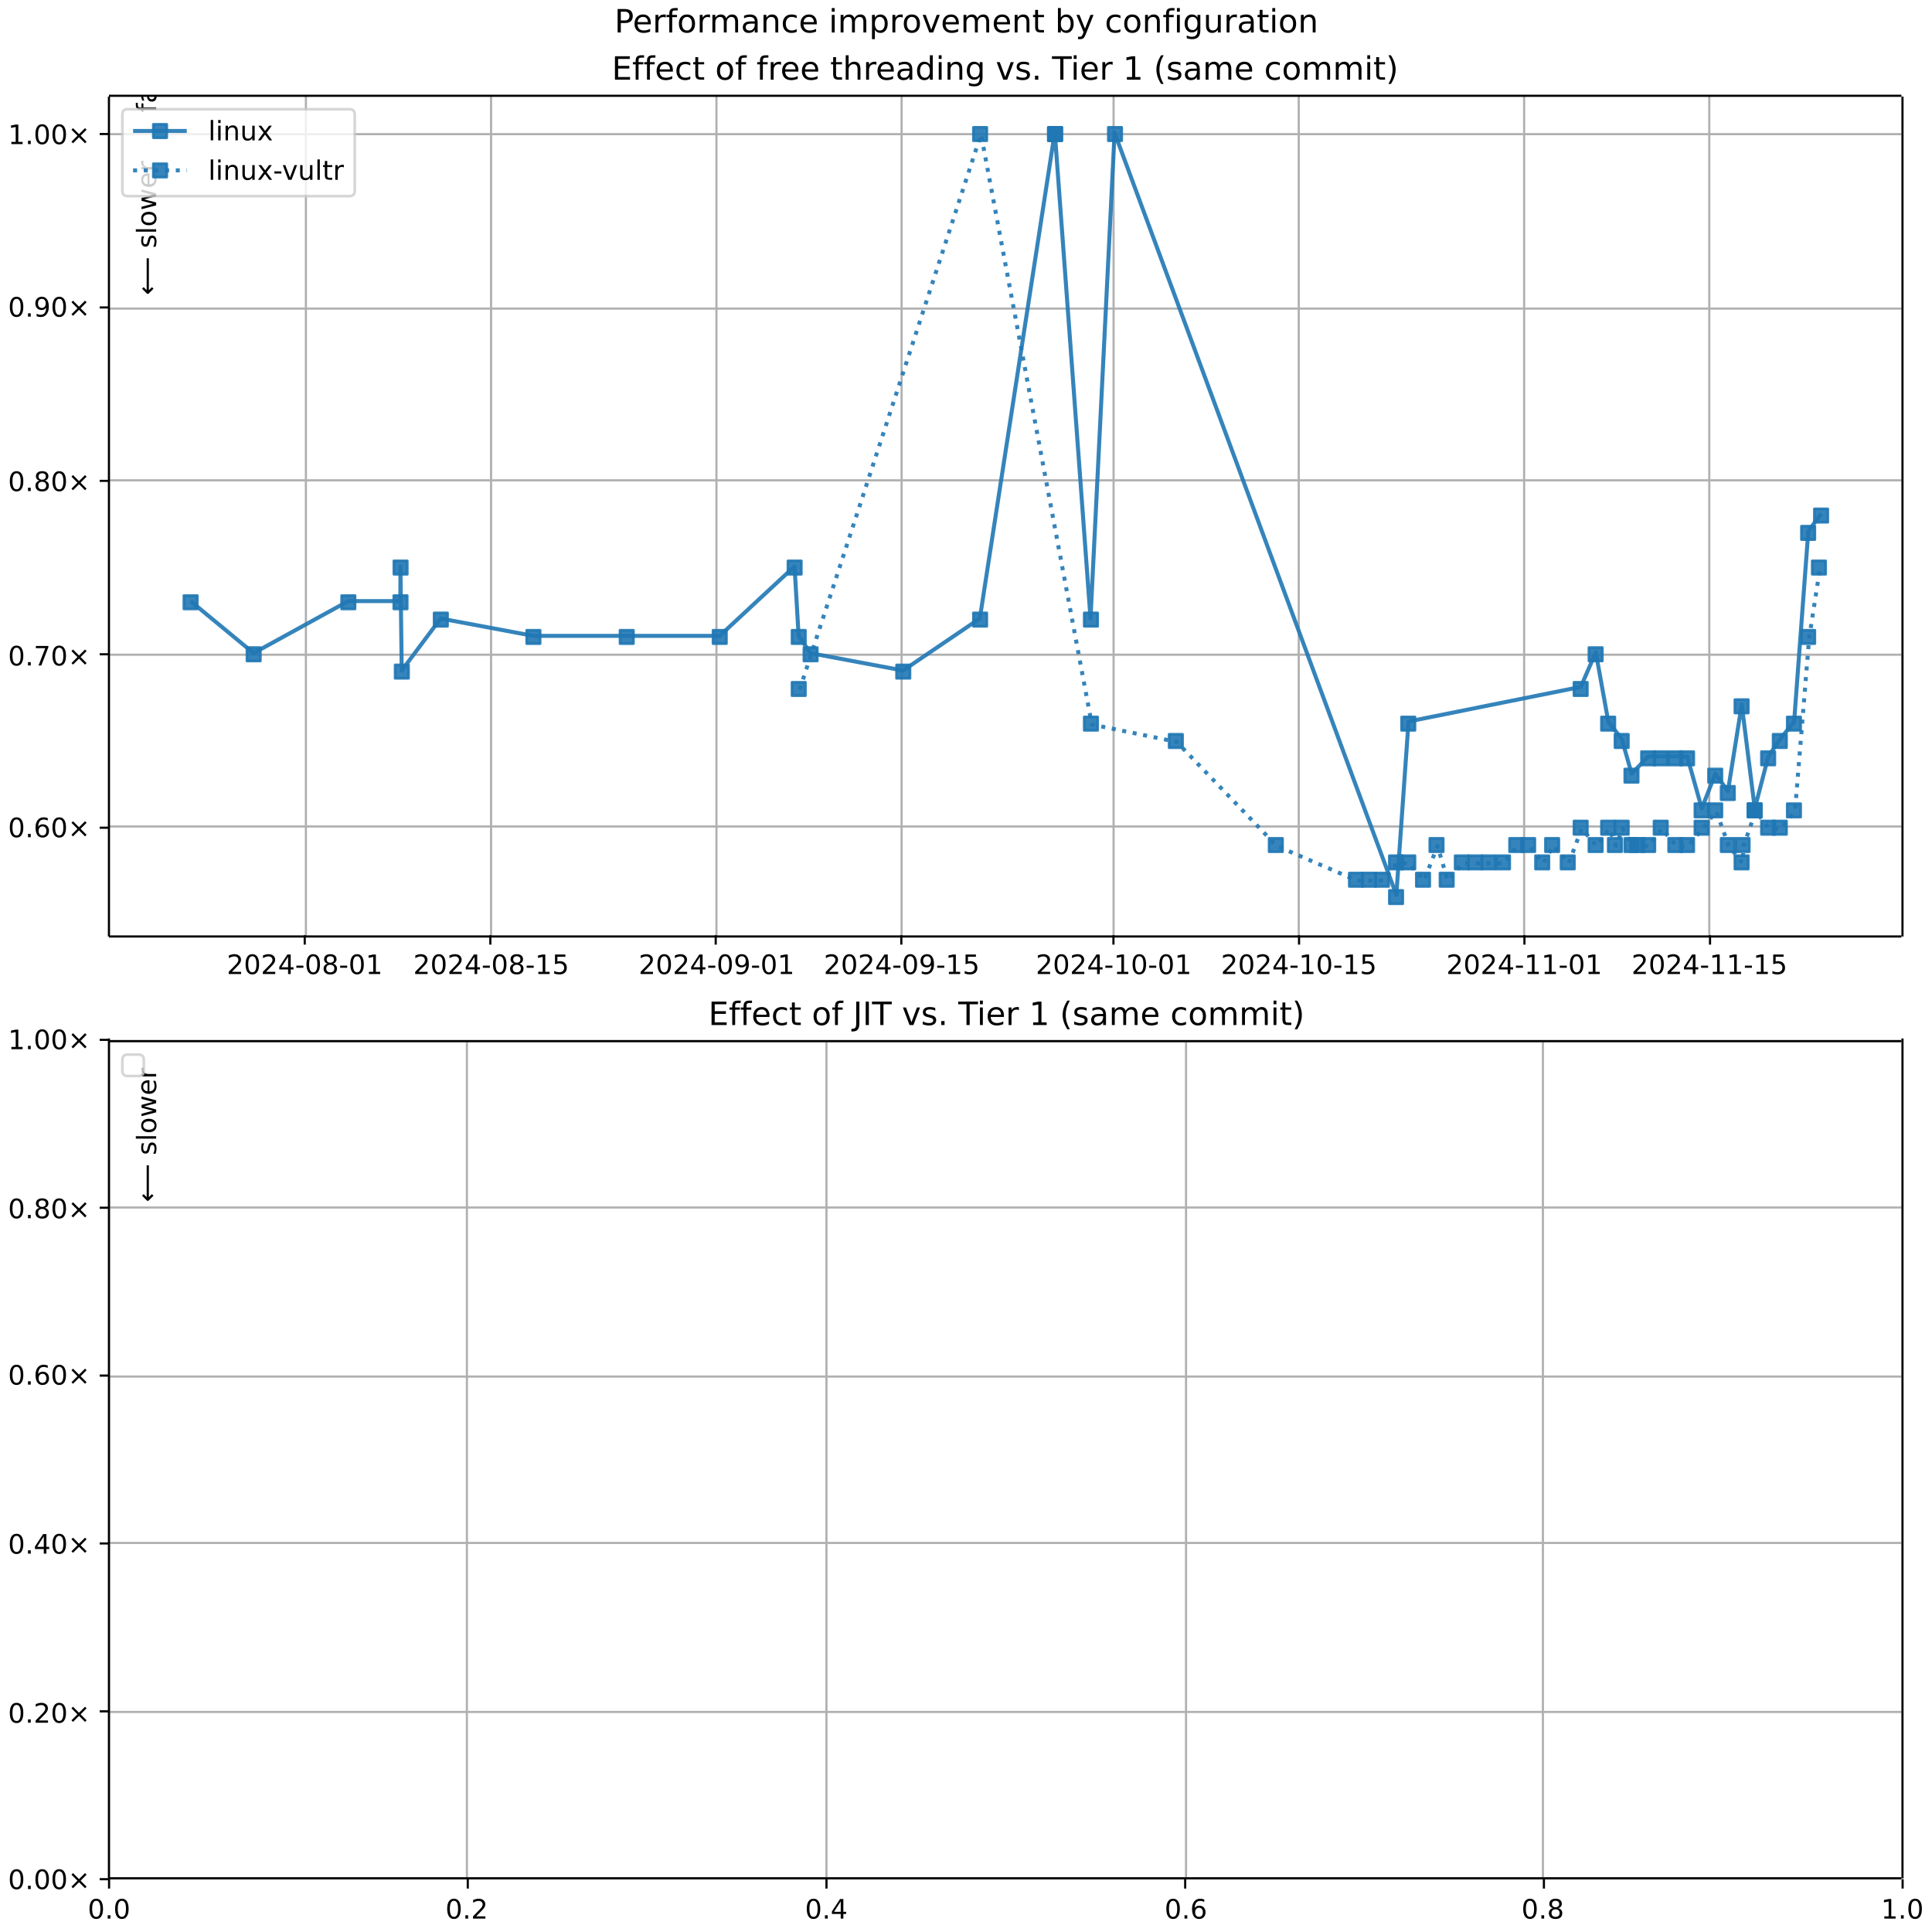
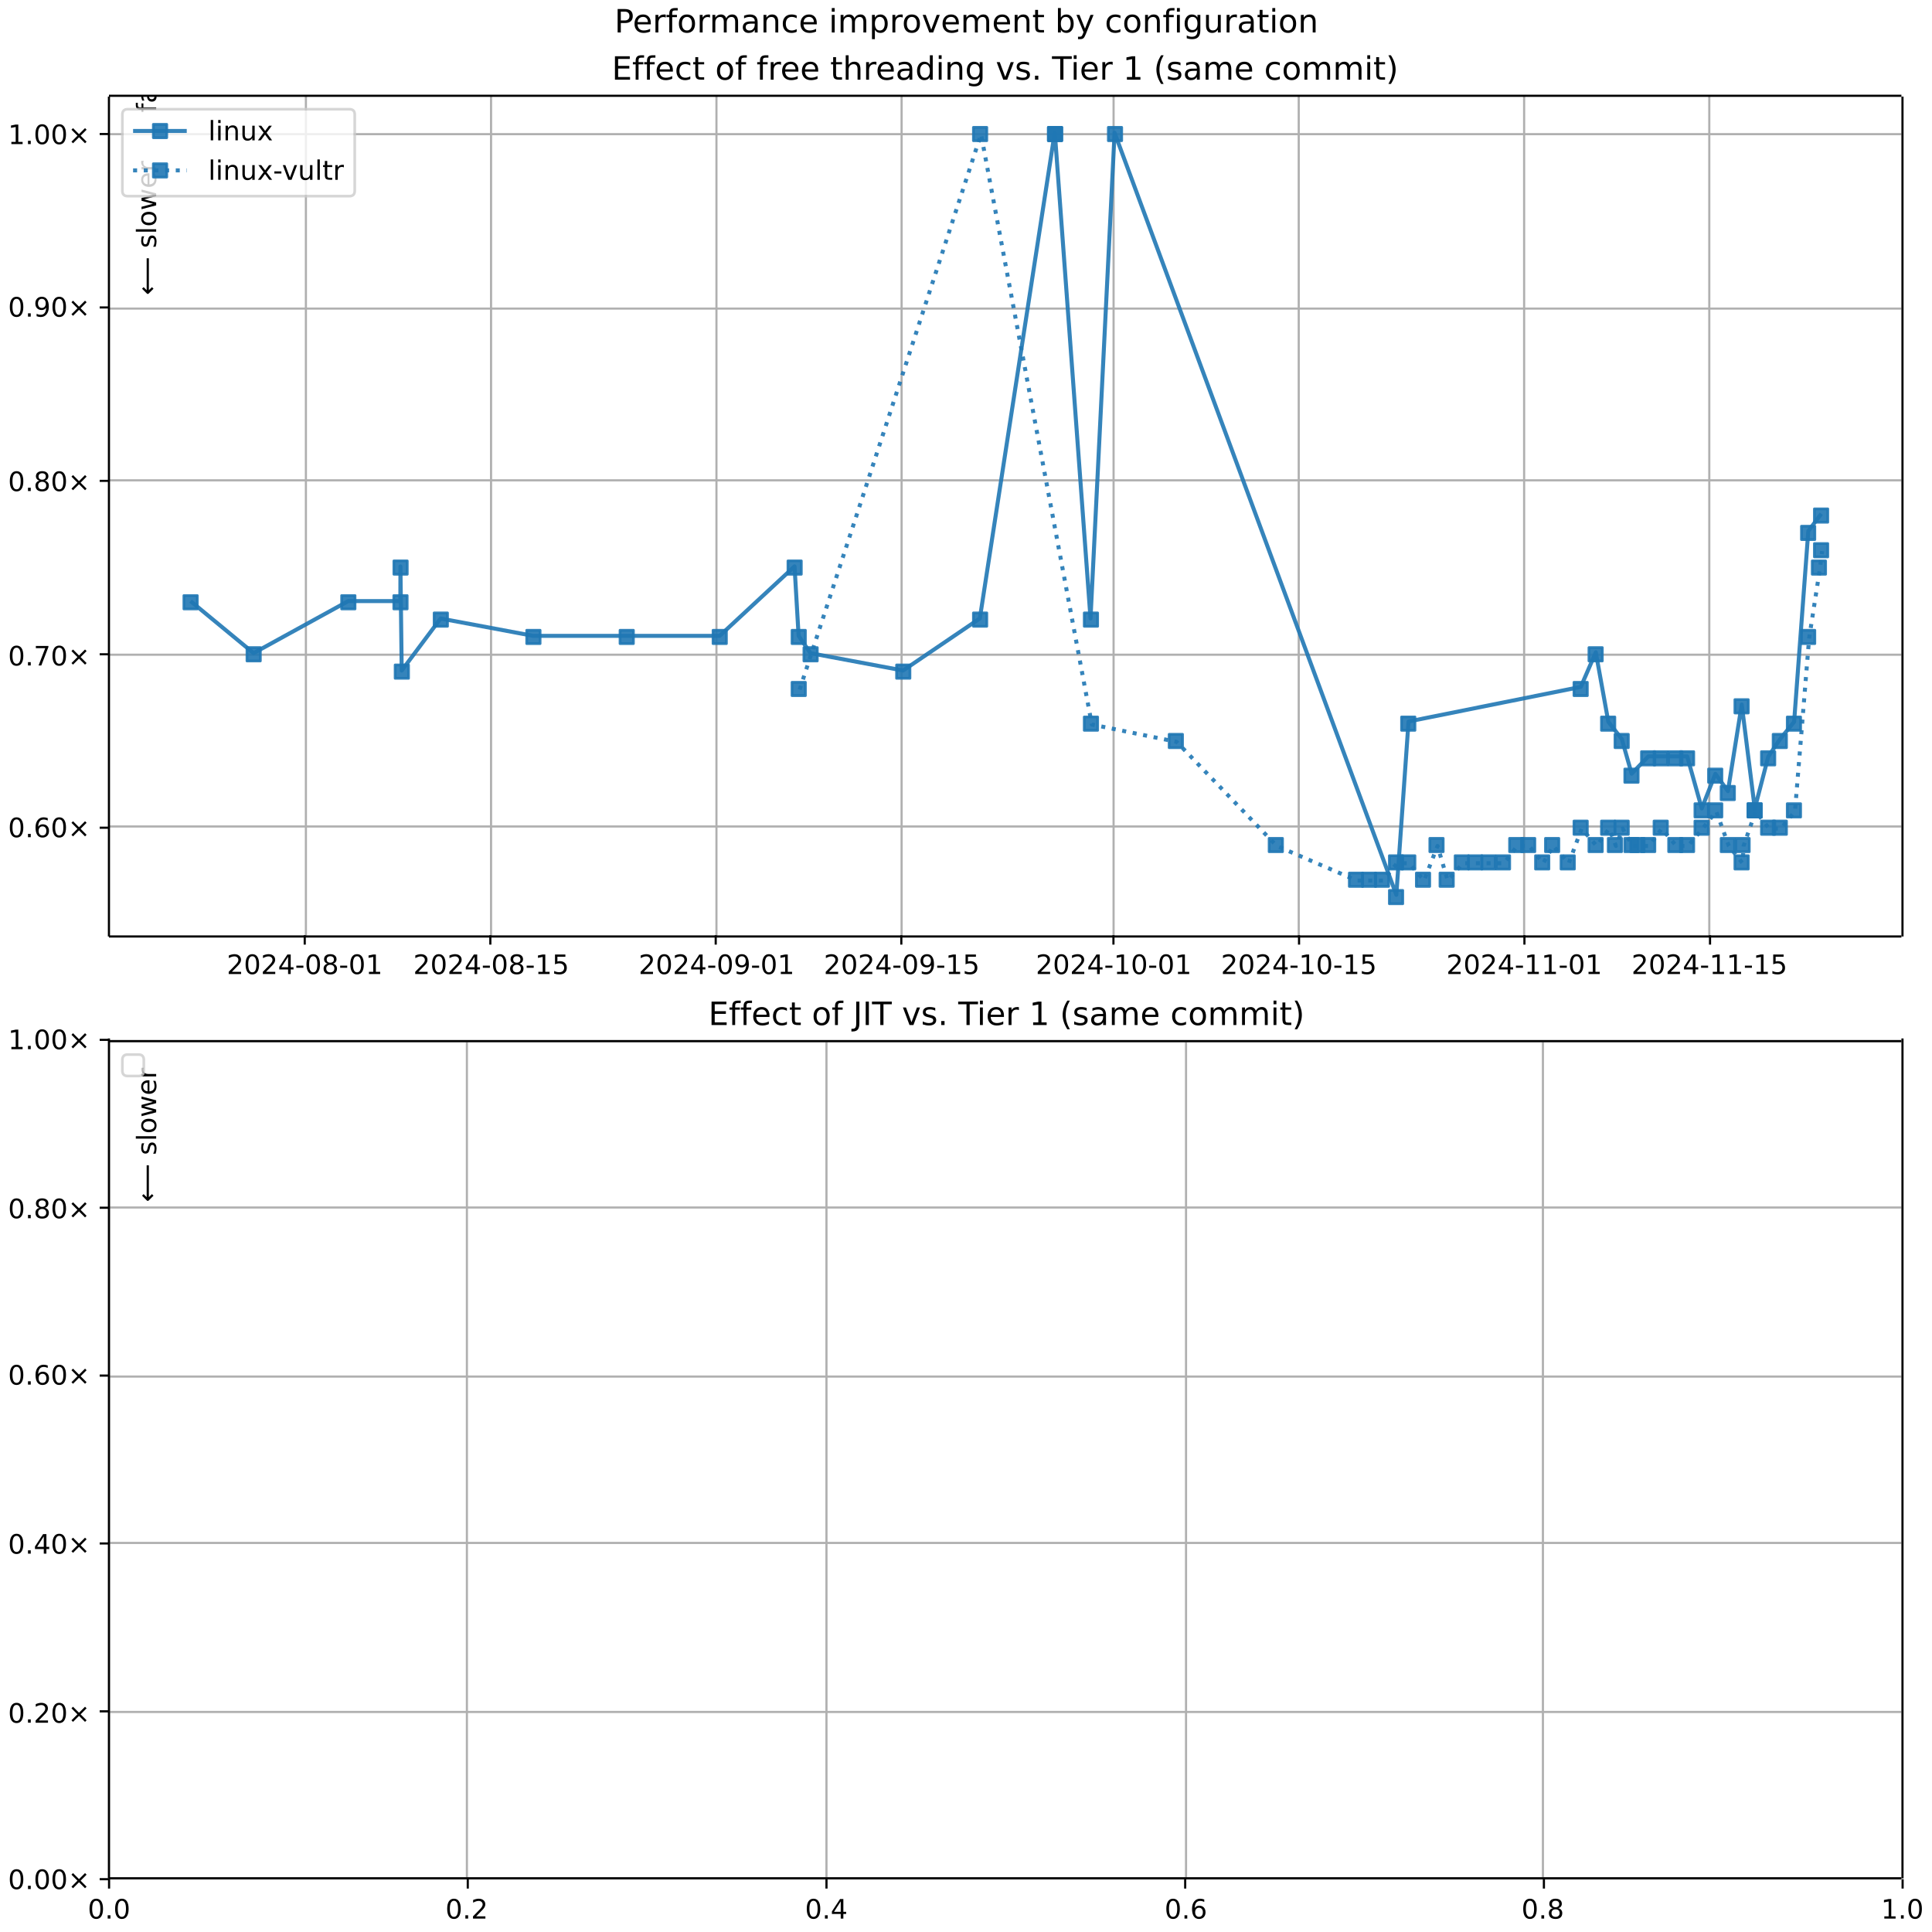
<svg xmlns="http://www.w3.org/2000/svg" xmlns:xlink="http://www.w3.org/1999/xlink" width="720pt" height="720pt" version="1.1" viewBox="0 0 720 720">
  <defs>
    <style type="text/css">*{stroke-linejoin: round; stroke-linecap: butt}</style>
  </defs>
  <path d="m0 720h720v-720h-720z" fill="#fff" />
  <path d="m40.6 349h668v-313h-668z" fill="#fff" />
  <path d="m114 349v-313" clip-path="url(#c)" fill="none" stroke="#b0b0b0" stroke-linecap="square" stroke-width=".8" />
  <defs>
    <path id="j" d="m0 0v3.5" stroke="#000" stroke-width=".8" />
  </defs>
  <use x="113.565" y="348.529" stroke="#000000" stroke-width=".8" xlink:href="#j" />
  <g transform="translate(84.5 363) scale(.1 -.1)">
    <defs>
      <path id="f" transform="scale(.0156)" d="m1228 531h2203v-531h-2962v531q359 372 979 998 621 627 780 809 303 340 423 576 121 236 121 464 0 372-261 606-261 235-680 235-297 0-627-103-329-103-704-313v638q381 153 712 231 332 78 607 78 725 0 1156-363 431-362 431-968 0-288-108-546-107-257-392-607-78-91-497-524-418-433-1181-1211z" />
      <path id="b" transform="scale(.0156)" d="m2034 4250q-487 0-733-480-245-479-245-1442 0-959 245-1439 246-480 733-480 491 0 736 480 246 480 246 1439 0 963-246 1442-245 480-736 480zm0 500q785 0 1199-621 414-620 414-1801 0-1178-414-1799-414-620-1199-620-784 0-1198 620-414 621-414 1799 0 1181 414 1801 414 621 1198 621z" />
      <path id="r" transform="scale(.0156)" d="m2419 4116-1594-2491h1594v2491zm-166 550h794v-3041h666v-525h-666v-1100h-628v1100h-2106v609l1940 2957z" />
      <path id="h" transform="scale(.0156)" d="m313 2009h1684v-512h-1684v512z" />
      <path id="y" transform="scale(.0156)" d="m2034 2216q-450 0-708-241-257-241-257-662 0-422 257-663 258-241 708-241t709 242q260 243 260 662 0 421-258 662-257 241-711 241zm-631 268q-406 100-633 378-226 279-226 679 0 559 398 884 399 325 1092 325 697 0 1094-325t397-884q0-400-227-679-226-278-629-378 456-106 710-416 255-309 255-755 0-679-414-1042-414-362-1186-362-771 0-1186 362-414 363-414 1042 0 446 256 755 257 310 713 416zm-231 997q0-362 226-565 227-203 636-203 407 0 636 203 230 203 230 565 0 363-230 566-229 203-636 203-409 0-636-203-226-203-226-566z" />
      <path id="d" transform="scale(.0156)" d="m794 531h1031v3560l-1122-225v575l1116 225h631v-4135h1031v-531h-2687v531z" />
    </defs>
    <use xlink:href="#f" />
    <use x="63.623" xlink:href="#b" />
    <use x="127.246" xlink:href="#f" />
    <use x="190.869" xlink:href="#r" />
    <use x="254.492" xlink:href="#h" />
    <use x="290.576" xlink:href="#b" />
    <use x="354.199" xlink:href="#y" />
    <use x="417.822" xlink:href="#h" />
    <use x="453.906" xlink:href="#b" />
    <use x="517.529" xlink:href="#d" />
  </g>
  <path d="m183 349v-313" clip-path="url(#c)" fill="none" stroke="#b0b0b0" stroke-linecap="square" stroke-width=".8" />
  <use x="182.735" y="348.529" stroke="#000000" stroke-width=".8" xlink:href="#j" />
  <g transform="translate(154 363) scale(.1 -.1)">
    <defs>
      <path id="ab" transform="scale(.0156)" d="m691 4666h2478v-532h-1900v-1143q137 47 274 70 138 23 276 23 781 0 1237-428 457-428 457-1159 0-753-469-1171-469-417-1322-417-294 0-599 50-304 50-629 150v635q281-153 581-228t634-75q541 0 856 284 316 284 316 772 0 487-316 771-315 285-856 285-253 0-505-56-251-56-513-175v2344z" />
    </defs>
    <use xlink:href="#f" />
    <use x="63.623" xlink:href="#b" />
    <use x="127.246" xlink:href="#f" />
    <use x="190.869" xlink:href="#r" />
    <use x="254.492" xlink:href="#h" />
    <use x="290.576" xlink:href="#b" />
    <use x="354.199" xlink:href="#y" />
    <use x="417.822" xlink:href="#h" />
    <use x="453.906" xlink:href="#d" />
    <use x="517.529" xlink:href="#ab" />
  </g>
  <path d="m267 349v-313" clip-path="url(#c)" fill="none" stroke="#b0b0b0" stroke-linecap="square" stroke-width=".8" />
  <use x="266.727" y="348.529" stroke="#000000" stroke-width=".8" xlink:href="#j" />
  <g transform="translate(238 363) scale(.1 -.1)">
    <defs>
      <path id="ad" transform="scale(.0156)" d="m703 97v575q238-113 481-172 244-59 479-59 625 0 954 420 330 420 377 1277-181-269-460-413-278-144-615-144-700 0-1108 423-408 424-408 1159 0 718 425 1152 425 435 1131 435 810 0 1236-621 427-620 427-1801 0-1103-524-1761-523-658-1407-658-238 0-482 47-243 47-506 141zm1256 1978q425 0 673 290 249 291 249 798 0 503-249 795-248 292-673 292t-673-292-248-795q0-507 248-798 248-290 673-290z" />
    </defs>
    <use xlink:href="#f" />
    <use x="63.623" xlink:href="#b" />
    <use x="127.246" xlink:href="#f" />
    <use x="190.869" xlink:href="#r" />
    <use x="254.492" xlink:href="#h" />
    <use x="290.576" xlink:href="#b" />
    <use x="354.199" xlink:href="#ad" />
    <use x="417.822" xlink:href="#h" />
    <use x="453.906" xlink:href="#b" />
    <use x="517.529" xlink:href="#d" />
  </g>
  <path d="m336 349v-313" clip-path="url(#c)" fill="none" stroke="#b0b0b0" stroke-linecap="square" stroke-width=".8" />
  <use x="335.896" y="348.529" stroke="#000000" stroke-width=".8" xlink:href="#j" />
  <g transform="translate(307 363) scale(.1 -.1)">
    <use xlink:href="#f" />
    <use x="63.623" xlink:href="#b" />
    <use x="127.246" xlink:href="#f" />
    <use x="190.869" xlink:href="#r" />
    <use x="254.492" xlink:href="#h" />
    <use x="290.576" xlink:href="#b" />
    <use x="354.199" xlink:href="#ad" />
    <use x="417.822" xlink:href="#h" />
    <use x="453.906" xlink:href="#d" />
    <use x="517.529" xlink:href="#ab" />
  </g>
  <path d="m415 349v-313" clip-path="url(#c)" fill="none" stroke="#b0b0b0" stroke-linecap="square" stroke-width=".8" />
  <use x="414.947" y="348.529" stroke="#000000" stroke-width=".8" xlink:href="#j" />
  <g transform="translate(386 363) scale(.1 -.1)">
    <use xlink:href="#f" />
    <use x="63.623" xlink:href="#b" />
    <use x="127.246" xlink:href="#f" />
    <use x="190.869" xlink:href="#r" />
    <use x="254.492" xlink:href="#h" />
    <use x="290.576" xlink:href="#d" />
    <use x="354.199" xlink:href="#b" />
    <use x="417.822" xlink:href="#h" />
    <use x="453.906" xlink:href="#b" />
    <use x="517.529" xlink:href="#d" />
  </g>
  <path d="m484 349v-313" clip-path="url(#c)" fill="none" stroke="#b0b0b0" stroke-linecap="square" stroke-width=".8" />
  <use x="484.117" y="348.529" stroke="#000000" stroke-width=".8" xlink:href="#j" />
  <g transform="translate(455 363) scale(.1 -.1)">
    <use xlink:href="#f" />
    <use x="63.623" xlink:href="#b" />
    <use x="127.246" xlink:href="#f" />
    <use x="190.869" xlink:href="#r" />
    <use x="254.492" xlink:href="#h" />
    <use x="290.576" xlink:href="#d" />
    <use x="354.199" xlink:href="#b" />
    <use x="417.822" xlink:href="#h" />
    <use x="453.906" xlink:href="#d" />
    <use x="517.529" xlink:href="#ab" />
  </g>
  <path d="m568 349v-313" clip-path="url(#c)" fill="none" stroke="#b0b0b0" stroke-linecap="square" stroke-width=".8" />
  <use x="568.109" y="348.529" stroke="#000000" stroke-width=".8" xlink:href="#j" />
  <g transform="translate(539 363) scale(.1 -.1)">
    <use xlink:href="#f" />
    <use x="63.623" xlink:href="#b" />
    <use x="127.246" xlink:href="#f" />
    <use x="190.869" xlink:href="#r" />
    <use x="254.492" xlink:href="#h" />
    <use x="290.576" xlink:href="#d" />
    <use x="354.199" xlink:href="#d" />
    <use x="417.822" xlink:href="#h" />
    <use x="453.906" xlink:href="#b" />
    <use x="517.529" xlink:href="#d" />
  </g>
  <path d="m637 349v-313" clip-path="url(#c)" fill="none" stroke="#b0b0b0" stroke-linecap="square" stroke-width=".8" />
  <use x="637.278" y="348.529" stroke="#000000" stroke-width=".8" xlink:href="#j" />
  <g transform="translate(608 363) scale(.1 -.1)">
    <use xlink:href="#f" />
    <use x="63.623" xlink:href="#b" />
    <use x="127.246" xlink:href="#f" />
    <use x="190.869" xlink:href="#r" />
    <use x="254.492" xlink:href="#h" />
    <use x="290.576" xlink:href="#d" />
    <use x="354.199" xlink:href="#d" />
    <use x="417.822" xlink:href="#h" />
    <use x="453.906" xlink:href="#d" />
    <use x="517.529" xlink:href="#ab" />
  </g>
  <path d="m40.6 308h668" clip-path="url(#c)" fill="none" stroke="#b0b0b0" stroke-linecap="square" stroke-width=".8" />
  <defs>
    <path id="l" d="m0 0h-3.5" stroke="#000" stroke-width=".8" />
  </defs>
  <use x="40.646" y="308.46" stroke="#000000" stroke-width=".8" xlink:href="#l" />
  <g transform="translate(3 312) scale(.1 -.1)">
    <defs>
      <path id="e" transform="scale(.0156)" d="m684 794h660v-794h-660v794z" />
      <path id="ae" transform="scale(.0156)" d="m2113 2584q-425 0-674-291-248-290-248-796 0-503 248-796 249-292 674-292t673 292q248 293 248 796 0 506-248 796-248 291-673 291zm1253 1979v-575q-238 112-480 171-242 60-480 60-625 0-955-422-329-422-376-1275 184 272 462 417 279 145 613 145 703 0 1111-427 408-426 408-1160 0-719-425-1154-425-434-1131-434-810 0-1238 620-428 621-428 1799 0 1106 525 1764t1409 658q238 0 480-47t505-140z" />
      <path id="m" transform="scale(.0156)" d="m4488 3438-1429-1435 1429-1428-372-378-1435 1434-1434-1434-369 378 1425 1428-1425 1435 369 378 1434-1435 1435 1435 372-378z" />
    </defs>
    <use xlink:href="#b" />
    <use x="63.623" xlink:href="#e" />
    <use x="95.41" xlink:href="#ae" />
    <use x="159.033" xlink:href="#b" />
    <use x="222.656" xlink:href="#m" />
  </g>
  <path d="m40.6 244h668" clip-path="url(#c)" fill="none" stroke="#b0b0b0" stroke-linecap="square" stroke-width=".8" />
  <use x="40.646" y="243.833" stroke="#000000" stroke-width=".8" xlink:href="#l" />
  <g transform="translate(3 248) scale(.1 -.1)">
    <defs>
      <path id="av" transform="scale(.0156)" d="m525 4666h3e3v-269l-1694-4397h-659l1594 4134h-2241v532z" />
    </defs>
    <use xlink:href="#b" />
    <use x="63.623" xlink:href="#e" />
    <use x="95.41" xlink:href="#av" />
    <use x="159.033" xlink:href="#b" />
    <use x="222.656" xlink:href="#m" />
  </g>
  <path d="m40.6 179h668" clip-path="url(#c)" fill="none" stroke="#b0b0b0" stroke-linecap="square" stroke-width=".8" />
  <use x="40.646" y="179.205" stroke="#000000" stroke-width=".8" xlink:href="#l" />
  <g transform="translate(3 183) scale(.1 -.1)">
    <use xlink:href="#b" />
    <use x="63.623" xlink:href="#e" />
    <use x="95.41" xlink:href="#y" />
    <use x="159.033" xlink:href="#b" />
    <use x="222.656" xlink:href="#m" />
  </g>
  <path d="m40.6 115h668" clip-path="url(#c)" fill="none" stroke="#b0b0b0" stroke-linecap="square" stroke-width=".8" />
  <use x="40.646" y="114.578" stroke="#000000" stroke-width=".8" xlink:href="#l" />
  <g transform="translate(3 118) scale(.1 -.1)">
    <use xlink:href="#b" />
    <use x="63.623" xlink:href="#e" />
    <use x="95.41" xlink:href="#ad" />
    <use x="159.033" xlink:href="#b" />
    <use x="222.656" xlink:href="#m" />
  </g>
  <path d="m40.6 50h668" clip-path="url(#c)" fill="none" stroke="#b0b0b0" stroke-linecap="square" stroke-width=".8" />
  <use x="40.646" y="49.951" stroke="#000000" stroke-width=".8" xlink:href="#l" />
  <g transform="translate(3 53.7) scale(.1 -.1)">
    <use xlink:href="#d" />
    <use x="63.623" xlink:href="#e" />
    <use x="95.41" xlink:href="#b" />
    <use x="159.033" xlink:href="#b" />
    <use x="222.656" xlink:href="#m" />
  </g>
  <path d="m71 224 23.5 19.4 35.3-19.4h19.4l0.032-12.9 0.47 38.8 14.5-19.4 34.5 6.46h34.8 34.7l27.9-25.9 1.52 25.9 4.43 6.46 34.5 6.46 28.6-19.4 27.9-181h0.052l13.3 181 8.97-181 105 284 4.55-64.6 64.2-12.9 5.58-12.9 4.67 25.9 5.04 6.46 3.65 12.9 6.22-6.46h4.68 5.44 4.36l5.43 19.4 5.07-12.9 4.69 6.46 5.14-32.3 4.86 38.8 5.04-19.4 4.35-6.46 5.27-6.46 5.29-71.1 4.83-6.46" clip-path="url(#c)" fill="none" stroke="#1f77b4" stroke-linecap="square" stroke-opacity=".9" stroke-width="1.5" />
  <defs>
    <path id="a" d="m-2.5 2.5h5v-5h-5z" stroke="#1f77b4" stroke-opacity=".9" />
  </defs>
  <g clip-path="url(#c)" fill="#1f77b4" fill-opacity=".9" stroke="#1f77b4" stroke-opacity=".9">
    <use x="71.027" y="224.444" xlink:href="#a" />
    <use x="94.535" y="243.833" xlink:href="#a" />
    <use x="129.814" y="224.444" xlink:href="#a" />
    <use x="149.251" y="224.444" xlink:href="#a" />
    <use x="149.283" y="211.519" xlink:href="#a" />
    <use x="149.753" y="250.295" xlink:href="#a" />
    <use x="164.28" y="230.907" xlink:href="#a" />
    <use x="198.786" y="237.37" xlink:href="#a" />
    <use x="233.564" y="237.37" xlink:href="#a" />
    <use x="268.226" y="237.37" xlink:href="#a" />
    <use x="296.138" y="211.519" xlink:href="#a" />
    <use x="297.659" y="237.37" xlink:href="#a" />
    <use x="302.09" y="243.833" xlink:href="#a" />
    <use x="336.616" y="250.295" xlink:href="#a" />
    <use x="365.258" y="230.907" xlink:href="#a" />
    <use x="393.165" y="49.951" xlink:href="#a" />
    <use x="393.216" y="49.951" xlink:href="#a" />
    <use x="406.561" y="230.907" xlink:href="#a" />
    <use x="415.533" y="49.951" xlink:href="#a" />
    <use x="520.271" y="334.311" xlink:href="#a" />
    <use x="524.817" y="269.684" xlink:href="#a" />
    <use x="589.066" y="256.758" xlink:href="#a" />
    <use x="594.644" y="243.833" xlink:href="#a" />
    <use x="599.31" y="269.684" xlink:href="#a" />
    <use x="604.351" y="276.146" xlink:href="#a" />
    <use x="608.004" y="289.072" xlink:href="#a" />
    <use x="614.227" y="282.609" xlink:href="#a" />
    <use x="618.905" y="282.609" xlink:href="#a" />
    <use x="624.349" y="282.609" xlink:href="#a" />
    <use x="628.713" y="282.609" xlink:href="#a" />
    <use x="634.139" y="301.997" xlink:href="#a" />
    <use x="639.209" y="289.072" xlink:href="#a" />
    <use x="643.897" y="295.535" xlink:href="#a" />
    <use x="649.038" y="263.221" xlink:href="#a" />
    <use x="653.897" y="301.997" xlink:href="#a" />
    <use x="658.932" y="282.609" xlink:href="#a" />
    <use x="663.284" y="276.146" xlink:href="#a" />
    <use x="668.551" y="269.684" xlink:href="#a" />
    <use x="673.84" y="198.594" xlink:href="#a" />
    <use x="678.666" y="192.131" xlink:href="#a" />
  </g>
  <g stroke="#1f77b4" stroke-opacity=".9">
-     <path d="m298 257 67.6-207 41.3 220 31.6 6.46 37.3 38.8 29.9 12.9h4.88 4.81l5.25-6.46h4.55l5.51 6.46 5.02-12.9 3.79 12.9 5.65-6.46h4.99 4.93 5.42l4.94-6.46h4.43l5.24 6.46 3.71-6.46 5.8 6.46 4.82-12.9 5.58 6.46 4.67-6.46 2.52 6.46 2.52-6.46 3.65 6.46h2.22 4l4.68-6.46 5.44 6.46h4.36l5.43-6.46 5.07-6.46 4.69 12.9 5.14 6.46 0.373-6.46 4.49-12.9 5.04 6.46h4.35l5.27-6.46 5.29-64.6 4.02-25.9" clip-path="url(#c)" fill="none" stroke-dasharray="1.5,2.475" stroke-width="1.5" />
+     <path d="m298 257 67.6-207 41.3 220 31.6 6.46 37.3 38.8 29.9 12.9h4.88 4.81l5.25-6.46h4.55l5.51 6.46 5.02-12.9 3.79 12.9 5.65-6.46h4.99 4.93 5.42l4.94-6.46h4.43l5.24 6.46 3.71-6.46 5.8 6.46 4.82-12.9 5.58 6.46 4.67-6.46 2.52 6.46 2.52-6.46 3.65 6.46h2.22 4l4.68-6.46 5.44 6.46h4.36l5.43-6.46 5.07-6.46 4.69 12.9 5.14 6.46 0.373-6.46 4.49-12.9 5.04 6.46h4.35l5.27-6.46 5.29-64.6 4.02-25.9 0.809-6.46" clip-path="url(#c)" fill="none" stroke-dasharray="1.5,2.475" stroke-width="1.5" />
    <g clip-path="url(#c)" fill="#1f77b4" fill-opacity=".9">
      <use x="297.659" y="256.758" xlink:href="#a" />
      <use x="365.258" y="49.951" xlink:href="#a" />
      <use x="406.561" y="269.684" xlink:href="#a" />
      <use x="438.198" y="276.146" xlink:href="#a" />
      <use x="475.462" y="314.923" xlink:href="#a" />
      <use x="505.338" y="327.848" xlink:href="#a" />
      <use x="510.217" y="327.848" xlink:href="#a" />
      <use x="515.024" y="327.848" xlink:href="#a" />
      <use x="520.271" y="321.386" xlink:href="#a" />
      <use x="524.817" y="321.386" xlink:href="#a" />
      <use x="530.326" y="327.848" xlink:href="#a" />
      <use x="535.347" y="314.923" xlink:href="#a" />
      <use x="539.134" y="327.848" xlink:href="#a" />
      <use x="544.779" y="321.386" xlink:href="#a" />
      <use x="549.772" y="321.386" xlink:href="#a" />
      <use x="554.705" y="321.386" xlink:href="#a" />
      <use x="560.125" y="321.386" xlink:href="#a" />
      <use x="565.064" y="314.923" xlink:href="#a" />
      <use x="569.497" y="314.923" xlink:href="#a" />
      <use x="574.734" y="321.386" xlink:href="#a" />
      <use x="578.44" y="314.923" xlink:href="#a" />
      <use x="584.244" y="321.386" xlink:href="#a" />
      <use x="589.066" y="308.46" xlink:href="#a" />
      <use x="594.644" y="314.923" xlink:href="#a" />
      <use x="599.31" y="308.46" xlink:href="#a" />
      <use x="601.83" y="314.923" xlink:href="#a" />
      <use x="604.351" y="308.46" xlink:href="#a" />
      <use x="608.004" y="314.923" xlink:href="#a" />
      <use x="610.226" y="314.923" xlink:href="#a" />
      <use x="614.227" y="314.923" xlink:href="#a" />
      <use x="618.905" y="308.46" xlink:href="#a" />
      <use x="624.349" y="314.923" xlink:href="#a" />
      <use x="628.713" y="314.923" xlink:href="#a" />
      <use x="634.139" y="308.46" xlink:href="#a" />
      <use x="639.209" y="301.997" xlink:href="#a" />
      <use x="643.897" y="314.923" xlink:href="#a" />
      <use x="649.038" y="321.386" xlink:href="#a" />
      <use x="649.41" y="314.923" xlink:href="#a" />
      <use x="653.897" y="301.997" xlink:href="#a" />
      <use x="658.932" y="308.46" xlink:href="#a" />
      <use x="663.284" y="308.46" xlink:href="#a" />
      <use x="668.551" y="301.997" xlink:href="#a" />
      <use x="673.84" y="237.37" xlink:href="#a" />
      <use x="677.857" y="211.519" xlink:href="#a" />
+       <use x="678.666" y="205.056" xlink:href="#a" />
    </g>
  </g>
  <path d="m40.6 349v-313" fill="none" stroke="#000" stroke-linecap="square" stroke-width=".8" />
  <path d="m709 349v-313" fill="none" stroke="#000" stroke-linecap="square" stroke-width=".8" />
  <path d="m40.6 349h668" fill="none" stroke="#000" stroke-linecap="square" stroke-width=".8" />
  <path d="m40.6 35.7h668" fill="none" stroke="#000" stroke-linecap="square" stroke-width=".8" />
  <g clip-path="url(#c)">
    <g transform="translate(58.2 42) rotate(-90) scale(.1 -.1)">
      <defs>
        <path id="n" transform="scale(.0156)" d="m2375 4863v-479h-550q-309 0-430-125-120-125-120-450v-309h947v-447h-947v-3053h-578v3053h-550v447h550v244q0 584 272 851 272 268 862 268h544z" />
        <path id="v" transform="scale(.0156)" d="m2194 1759q-697 0-966-159t-269-544q0-306 202-486 202-179 548-179 479 0 768 339t289 901v128h-572zm1147 238v-2e3h-575v531q-197-318-491-470t-719-152q-537 0-855 302-317 302-317 808 0 590 395 890 396 300 1180 300h807v57q0 397-261 614t-733 217q-300 0-585-72-284-72-546-216v532q315 122 612 182 297 61 578 61 760 0 1135-394 375-393 375-1193z" />
        <path id="t" transform="scale(.0156)" d="m2834 3397v-544q-243 125-506 187-262 63-544 63-428 0-642-131t-214-394q0-200 153-314t616-217l197-44q612-131 870-370t258-667q0-488-386-773-386-284-1061-284-281 0-586 55t-642 164v594q319-166 628-249 309-82 613-82 406 0 624 139 219 139 219 392 0 234-158 359-157 125-692 241l-200 47q-534 112-772 345-237 233-237 639 0 494 350 762 350 269 994 269 318 0 599-47 282-46 519-140z" />
        <path id="o" transform="scale(.0156)" d="m1172 4494v-994h1184v-447h-1184v-1900q0-428 117-550t477-122h590v-481h-590q-666 0-919 248-253 249-253 905v1900h-422v447h422v994h578z" />
        <path id="g" transform="scale(.0156)" d="m3597 1894v-281h-2644q38-594 358-905t892-311q331 0 642 81t618 244v-544q-310-131-635-200t-659-69q-838 0-1327 487-489 488-489 1320 0 859 464 1363 464 505 1252 505 706 0 1117-455 411-454 411-1235zm-575 169q-6 471-264 752-258 282-683 282-481 0-770-272t-333-766l2050 4z" />
        <path id="k" transform="scale(.0156)" d="m2631 2963q-97 56-211 82-114 27-251 27-488 0-749-317t-261-911v-1844h-578v3500h578v-544q182 319 472 473 291 155 707 155 59 0 131-8 72-7 159-23l3-590z" />
        <path id="al" transform="scale(.0156)" d="m8863 2147v-281l-1229-1228-375 375 729 728h-7622v531h7622l-729 728 375 375 1229-1228z" />
      </defs>
      <use xlink:href="#n" />
      <use x="35.205" xlink:href="#v" />
      <use x="96.484" xlink:href="#t" />
      <use x="148.584" xlink:href="#o" />
      <use x="187.793" xlink:href="#g" />
      <use x="249.316" xlink:href="#k" />
      <use x="290.43" xlink:href="#DejaVuSans-20" />
      <use x="322.217" xlink:href="#al" />
    </g>
  </g>
  <g clip-path="url(#c)">
    <g transform="translate(58.2 110) rotate(-90) scale(.1 -.1)">
      <defs>
        <path id="am" transform="scale(.0156)" d="m313 1866v281l1228 1228 375-375-728-728h7621v-531h-7621l728-728-375-375-1228 1228z" />
        <path id="x" transform="scale(.0156)" d="m603 4863h575v-4863h-575v4863z" />
        <path id="p" transform="scale(.0156)" d="m1959 3097q-462 0-731-361t-269-989 267-989q268-361 733-361 460 0 728 362 269 363 269 988 0 622-269 986-268 364-728 364zm0 487q750 0 1178-488 429-487 429-1349 0-859-429-1349-428-489-1178-489-753 0-1180 489-426 490-426 1349 0 862 426 1349 427 488 1180 488z" />
        <path id="ag" transform="scale(.0156)" d="m269 3500h575l719-2731 715 2731h678l719-2731 716 2731h575l-916-3500h-678l-753 2869-756-2869h-679l-915 3500z" />
      </defs>
      <use xlink:href="#am" />
      <use x="143.359" xlink:href="#DejaVuSans-20" />
      <use x="175.146" xlink:href="#t" />
      <use x="227.246" xlink:href="#x" />
      <use x="255.029" xlink:href="#p" />
      <use x="316.211" xlink:href="#ag" />
      <use x="397.998" xlink:href="#g" />
      <use x="459.521" xlink:href="#k" />
    </g>
  </g>
  <g transform="translate(228 29.7) scale(.12 -.12)">
    <defs>
      <path id="ai" transform="scale(.0156)" d="m628 4666h2950v-532h-2319v-1381h2222v-531h-2222v-1691h2375v-531h-3006v4666z" />
      <path id="w" transform="scale(.0156)" d="m3122 3366v-538q-244 135-489 202t-495 67q-560 0-870-355-309-354-309-995t309-996q310-354 870-354 250 0 495 67t489 202v-532q-241-112-499-168-257-57-548-57-791 0-1257 497-465 497-465 1341 0 856 470 1346 471 491 1290 491 265 0 518-55 253-54 491-163z" />
      <path id="ap" transform="scale(.0156)" d="m3513 2113v-2113h-575v2094q0 497-194 743-194 247-581 247-466 0-735-297-269-296-269-809v-1978h-578v4863h578v-1907q207 316 486 472 280 156 646 156 603 0 912-373 310-373 310-1098z" />
      <path id="aq" transform="scale(.0156)" d="m2906 2969v1894h575v-4863h-575v525q-181-312-458-464-276-152-664-152-634 0-1033 506-398 507-398 1332t398 1331q399 506 1033 506 388 0 664-152 277-151 458-463zm-1959-1222q0-634 261-995t717-361 718 361q263 361 263 995t-263 995q-262 361-718 361t-717-361-261-995z" />
      <path id="q" transform="scale(.0156)" d="m603 3500h575v-3500h-575v3500zm0 1363h575v-729h-575v729z" />
      <path id="u" transform="scale(.0156)" d="m3513 2113v-2113h-575v2094q0 497-194 743-194 247-581 247-466 0-735-297-269-296-269-809v-1978h-578v3500h578v-544q207 316 486 472 280 156 646 156 603 0 912-373 310-373 310-1098z" />
      <path id="ah" transform="scale(.0156)" d="m2906 1791q0 625-258 968-257 344-723 344-462 0-720-344-258-343-258-968 0-622 258-966t720-344q466 0 723 344 258 344 258 966zm575-1357q0-893-397-1329-396-436-1215-436-303 0-572 45t-522 139v559q253-137 500-202 247-66 503-66 566 0 847 295t281 892v285q-178-310-456-463t-666-153q-643 0-1037 490-394 491-394 1301 0 812 394 1302 394 491 1037 491 388 0 666-153t456-462v531h575v-3066z" />
      <path id="z" transform="scale(.0156)" d="m191 3500h609l1094-2937 1094 2937h609l-1313-3500h-781l-1312 3500z" />
      <path id="ac" transform="scale(.0156)" d="m-19 4666h3947v-532h-1656v-4134h-634v4134h-1657v532z" />
      <path id="ak" transform="scale(.0156)" d="m1984 4856q-418-718-622-1422-203-703-203-1425 0-721 205-1429t620-1424h-500q-468 735-701 1444t-233 1409q0 697 231 1403 232 707 703 1444h500z" />
      <path id="s" transform="scale(.0156)" d="m3328 2828q216 388 516 572t706 184q547 0 844-383 297-382 297-1088v-2113h-578v2094q0 503-179 746-178 244-543 244-447 0-707-297-259-296-259-809v-1978h-578v2094q0 506-178 748t-550 242q-441 0-701-298-259-298-259-808v-1978h-578v3500h578v-544q197 322 472 475t653 153q382 0 649-194 267-193 395-562z" />
      <path id="aj" transform="scale(.0156)" d="m513 4856h500q468-737 701-1444 233-706 233-1403 0-700-233-1409t-701-1444h-500q415 716 620 1424t205 1429q0 722-205 1425-205 704-620 1422z" />
    </defs>
    <use xlink:href="#ai" />
    <use x="63.184" xlink:href="#n" />
    <use x="98.389" xlink:href="#n" />
    <use x="133.594" xlink:href="#g" />
    <use x="195.117" xlink:href="#w" />
    <use x="250.098" xlink:href="#o" />
    <use x="289.307" xlink:href="#DejaVuSans-20" />
    <use x="321.094" xlink:href="#p" />
    <use x="382.275" xlink:href="#n" />
    <use x="417.48" xlink:href="#DejaVuSans-20" />
    <use x="449.268" xlink:href="#n" />
    <use x="484.473" xlink:href="#k" />
    <use x="523.336" xlink:href="#g" />
    <use x="584.859" xlink:href="#g" />
    <use x="646.383" xlink:href="#DejaVuSans-20" />
    <use x="678.17" xlink:href="#o" />
    <use x="717.379" xlink:href="#ap" />
    <use x="780.758" xlink:href="#k" />
    <use x="819.621" xlink:href="#g" />
    <use x="881.145" xlink:href="#v" />
    <use x="942.424" xlink:href="#aq" />
    <use x="1005.9" xlink:href="#q" />
    <use x="1033.684" xlink:href="#u" />
    <use x="1097.062" xlink:href="#ah" />
    <use x="1160.539" xlink:href="#DejaVuSans-20" />
    <use x="1192.326" xlink:href="#z" />
    <use x="1251.506" xlink:href="#t" />
    <use x="1303.605" xlink:href="#e" />
    <use x="1335.393" xlink:href="#DejaVuSans-20" />
    <use x="1367.18" xlink:href="#ac" />
    <use x="1425.139" xlink:href="#q" />
    <use x="1452.922" xlink:href="#g" />
    <use x="1514.445" xlink:href="#k" />
    <use x="1555.559" xlink:href="#DejaVuSans-20" />
    <use x="1587.346" xlink:href="#d" />
    <use x="1650.969" xlink:href="#DejaVuSans-20" />
    <use x="1682.756" xlink:href="#ak" />
    <use x="1721.77" xlink:href="#t" />
    <use x="1773.869" xlink:href="#v" />
    <use x="1835.148" xlink:href="#s" />
    <use x="1932.561" xlink:href="#g" />
    <use x="1994.084" xlink:href="#DejaVuSans-20" />
    <use x="2025.871" xlink:href="#w" />
    <use x="2080.852" xlink:href="#p" />
    <use x="2142.033" xlink:href="#s" />
    <use x="2239.445" xlink:href="#s" />
    <use x="2336.857" xlink:href="#q" />
    <use x="2364.641" xlink:href="#o" />
    <use x="2403.85" xlink:href="#aj" />
  </g>
  <path d="m47.6 73.1h82.6q2 0 2-2v-28.4q0-2-2-2h-82.6q-2 0-2 2v28.4q0 2 2 2z" fill="#fff" opacity=".8" stroke="#ccc" />
  <path d="m49.6 48.8h10 10" fill="none" stroke="#1f77b4" stroke-linecap="square" stroke-opacity=".9" stroke-width="1.5" />
  <use x="59.646" y="48.831" fill="#1f77b4" fill-opacity=".9" stroke="#1f77b4" stroke-opacity=".9" xlink:href="#a" />
  <g transform="translate(77.6 52.3) scale(.1 -.1)">
    <defs>
      <path id="aa" transform="scale(.0156)" d="m544 1381v2119h575v-2097q0-497 193-746 194-248 582-248 465 0 735 297 271 297 271 810v1984h575v-3500h-575v538q-209-319-486-474-276-155-642-155-603 0-916 375-312 375-312 1097zm1447 2203z" />
      <path id="af" transform="scale(.0156)" d="m3513 3500-1266-1703 1331-1797h-678l-1019 1375-1018-1375h-679l1360 1831-1244 1669h678l928-1247 928 1247h679z" />
    </defs>
    <use xlink:href="#x" />
    <use x="27.783" xlink:href="#q" />
    <use x="55.566" xlink:href="#u" />
    <use x="118.945" xlink:href="#aa" />
    <use x="182.324" xlink:href="#af" />
  </g>
  <path d="m49.6 63.5h10 10" fill="none" stroke="#1f77b4" stroke-dasharray="1.5,2.475" stroke-opacity=".9" stroke-width="1.5" />
  <use x="59.646" y="63.509" fill="#1f77b4" fill-opacity=".9" stroke="#1f77b4" stroke-opacity=".9" xlink:href="#a" />
  <g transform="translate(77.6 67) scale(.1 -.1)">
    <use xlink:href="#x" />
    <use x="27.783" xlink:href="#q" />
    <use x="55.566" xlink:href="#u" />
    <use x="118.945" xlink:href="#aa" />
    <use x="182.324" xlink:href="#af" />
    <use x="241.504" xlink:href="#h" />
    <use x="274.963" xlink:href="#z" />
    <use x="334.143" xlink:href="#aa" />
    <use x="397.521" xlink:href="#x" />
    <use x="425.305" xlink:href="#o" />
    <use x="464.514" xlink:href="#k" />
  </g>
  <path d="m40.6 700h668v-313h-668z" fill="#fff" />
  <path d="m40.6 700v-313" clip-path="url(#i)" fill="none" stroke="#b0b0b0" stroke-linecap="square" stroke-width=".8" />
  <use x="40.646" y="700.322" stroke="#000000" stroke-width=".8" xlink:href="#j" />
  <g transform="translate(32.7 715) scale(.1 -.1)">
    <use xlink:href="#b" />
    <use x="63.623" xlink:href="#e" />
    <use x="95.41" xlink:href="#b" />
  </g>
  <path d="m174 700v-313" clip-path="url(#i)" fill="none" stroke="#b0b0b0" stroke-linecap="square" stroke-width=".8" />
  <use x="174.326" y="700.322" stroke="#000000" stroke-width=".8" xlink:href="#j" />
  <g transform="translate(166 715) scale(.1 -.1)">
    <use xlink:href="#b" />
    <use x="63.623" xlink:href="#e" />
    <use x="95.41" xlink:href="#f" />
  </g>
  <path d="m308 700v-313" clip-path="url(#i)" fill="none" stroke="#b0b0b0" stroke-linecap="square" stroke-width=".8" />
  <use x="308.007" y="700.322" stroke="#000000" stroke-width=".8" xlink:href="#j" />
  <g transform="translate(300 715) scale(.1 -.1)">
    <use xlink:href="#b" />
    <use x="63.623" xlink:href="#e" />
    <use x="95.41" xlink:href="#r" />
  </g>
  <path d="m442 700v-313" clip-path="url(#i)" fill="none" stroke="#b0b0b0" stroke-linecap="square" stroke-width=".8" />
  <use x="441.687" y="700.322" stroke="#000000" stroke-width=".8" xlink:href="#j" />
  <g transform="translate(434 715) scale(.1 -.1)">
    <use xlink:href="#b" />
    <use x="63.623" xlink:href="#e" />
    <use x="95.41" xlink:href="#ae" />
  </g>
  <path d="m575 700v-313" clip-path="url(#i)" fill="none" stroke="#b0b0b0" stroke-linecap="square" stroke-width=".8" />
  <use x="575.368" y="700.322" stroke="#000000" stroke-width=".8" xlink:href="#j" />
  <g transform="translate(567 715) scale(.1 -.1)">
    <use xlink:href="#b" />
    <use x="63.623" xlink:href="#e" />
    <use x="95.41" xlink:href="#y" />
  </g>
  <path d="m709 700v-313" clip-path="url(#i)" fill="none" stroke="#b0b0b0" stroke-linecap="square" stroke-width=".8" />
  <use x="709.048" y="700.322" stroke="#000000" stroke-width=".8" xlink:href="#j" />
  <g transform="translate(701 715) scale(.1 -.1)">
    <use xlink:href="#d" />
    <use x="63.623" xlink:href="#e" />
    <use x="95.41" xlink:href="#b" />
  </g>
  <path d="m40.6 700h668" clip-path="url(#i)" fill="none" stroke="#b0b0b0" stroke-linecap="square" stroke-width=".8" />
  <use x="40.646" y="700.322" stroke="#000000" stroke-width=".8" xlink:href="#l" />
  <g transform="translate(3 704) scale(.1 -.1)">
    <use xlink:href="#b" />
    <use x="63.623" xlink:href="#e" />
    <use x="95.41" xlink:href="#b" />
    <use x="159.033" xlink:href="#b" />
    <use x="222.656" xlink:href="#m" />
  </g>
  <path d="m40.6 638h668" clip-path="url(#i)" fill="none" stroke="#b0b0b0" stroke-linecap="square" stroke-width=".8" />
  <use x="40.646" y="637.762" stroke="#000000" stroke-width=".8" xlink:href="#l" />
  <g transform="translate(3 642) scale(.1 -.1)">
    <use xlink:href="#b" />
    <use x="63.623" xlink:href="#e" />
    <use x="95.41" xlink:href="#f" />
    <use x="159.033" xlink:href="#b" />
    <use x="222.656" xlink:href="#m" />
  </g>
  <path d="m40.6 575h668" clip-path="url(#i)" fill="none" stroke="#b0b0b0" stroke-linecap="square" stroke-width=".8" />
  <use x="40.646" y="575.203" stroke="#000000" stroke-width=".8" xlink:href="#l" />
  <g transform="translate(3 579) scale(.1 -.1)">
    <use xlink:href="#b" />
    <use x="63.623" xlink:href="#e" />
    <use x="95.41" xlink:href="#r" />
    <use x="159.033" xlink:href="#b" />
    <use x="222.656" xlink:href="#m" />
  </g>
  <path d="m40.6 513h668" clip-path="url(#i)" fill="none" stroke="#b0b0b0" stroke-linecap="square" stroke-width=".8" />
  <use x="40.646" y="512.644" stroke="#000000" stroke-width=".8" xlink:href="#l" />
  <g transform="translate(3 516) scale(.1 -.1)">
    <use xlink:href="#b" />
    <use x="63.623" xlink:href="#e" />
    <use x="95.41" xlink:href="#ae" />
    <use x="159.033" xlink:href="#b" />
    <use x="222.656" xlink:href="#m" />
  </g>
  <path d="m40.6 450h668" clip-path="url(#i)" fill="none" stroke="#b0b0b0" stroke-linecap="square" stroke-width=".8" />
  <use x="40.646" y="450.085" stroke="#000000" stroke-width=".8" xlink:href="#l" />
  <g transform="translate(3 454) scale(.1 -.1)">
    <use xlink:href="#b" />
    <use x="63.623" xlink:href="#e" />
    <use x="95.41" xlink:href="#y" />
    <use x="159.033" xlink:href="#b" />
    <use x="222.656" xlink:href="#m" />
  </g>
  <path d="m40.6 388h668" clip-path="url(#i)" fill="none" stroke="#b0b0b0" stroke-linecap="square" stroke-width=".8" />
  <use x="40.646" y="387.525" stroke="#000000" stroke-width=".8" xlink:href="#l" />
  <g transform="translate(3 391) scale(.1 -.1)">
    <use xlink:href="#d" />
    <use x="63.623" xlink:href="#e" />
    <use x="95.41" xlink:href="#b" />
    <use x="159.033" xlink:href="#b" />
    <use x="222.656" xlink:href="#m" />
  </g>
  <path d="m40.6 700v-313" fill="none" stroke="#000" stroke-linecap="square" stroke-width=".8" />
  <path d="m709 700v-313" fill="none" stroke="#000" stroke-linecap="square" stroke-width=".8" />
  <path d="m40.6 700h668" fill="none" stroke="#000" stroke-linecap="square" stroke-width=".8" />
  <path d="m40.6 388h668" fill="none" stroke="#000" stroke-linecap="square" stroke-width=".8" />
  <g clip-path="url(#i)">
    <g transform="translate(58.2 380) rotate(-90) scale(.1 -.1)">
      <use xlink:href="#n" />
      <use x="35.205" xlink:href="#v" />
      <use x="96.484" xlink:href="#t" />
      <use x="148.584" xlink:href="#o" />
      <use x="187.793" xlink:href="#g" />
      <use x="249.316" xlink:href="#k" />
      <use x="290.43" xlink:href="#DejaVuSans-20" />
      <use x="322.217" xlink:href="#al" />
    </g>
  </g>
  <g clip-path="url(#i)">
    <g transform="translate(58.2 448) rotate(-90) scale(.1 -.1)">
      <use xlink:href="#am" />
      <use x="143.359" xlink:href="#DejaVuSans-20" />
      <use x="175.146" xlink:href="#t" />
      <use x="227.246" xlink:href="#x" />
      <use x="255.029" xlink:href="#p" />
      <use x="316.211" xlink:href="#ag" />
      <use x="397.998" xlink:href="#g" />
      <use x="459.521" xlink:href="#k" />
    </g>
  </g>
  <g transform="translate(264 382) scale(.12 -.12)">
    <defs>
      <path id="at" transform="scale(.0156)" d="m628 4666h631v-4341q0-844-320-1225t-1030-381h-240v531h197q418 0 590 235 172 234 172 840v4341z" />
      <path id="au" transform="scale(.0156)" d="m628 4666h631v-4666h-631v4666z" />
    </defs>
    <use xlink:href="#ai" />
    <use x="63.184" xlink:href="#n" />
    <use x="98.389" xlink:href="#n" />
    <use x="133.594" xlink:href="#g" />
    <use x="195.117" xlink:href="#w" />
    <use x="250.098" xlink:href="#o" />
    <use x="289.307" xlink:href="#DejaVuSans-20" />
    <use x="321.094" xlink:href="#p" />
    <use x="382.275" xlink:href="#n" />
    <use x="417.48" xlink:href="#DejaVuSans-20" />
    <use x="449.268" xlink:href="#at" />
    <use x="478.76" xlink:href="#au" />
    <use x="508.252" xlink:href="#ac" />
    <use x="569.336" xlink:href="#DejaVuSans-20" />
    <use x="601.123" xlink:href="#z" />
    <use x="660.303" xlink:href="#t" />
    <use x="712.402" xlink:href="#e" />
    <use x="744.189" xlink:href="#DejaVuSans-20" />
    <use x="775.977" xlink:href="#ac" />
    <use x="833.936" xlink:href="#q" />
    <use x="861.719" xlink:href="#g" />
    <use x="923.242" xlink:href="#k" />
    <use x="964.355" xlink:href="#DejaVuSans-20" />
    <use x="996.143" xlink:href="#d" />
    <use x="1059.766" xlink:href="#DejaVuSans-20" />
    <use x="1091.553" xlink:href="#ak" />
    <use x="1130.566" xlink:href="#t" />
    <use x="1182.666" xlink:href="#v" />
    <use x="1243.945" xlink:href="#s" />
    <use x="1341.357" xlink:href="#g" />
    <use x="1402.881" xlink:href="#DejaVuSans-20" />
    <use x="1434.668" xlink:href="#w" />
    <use x="1489.648" xlink:href="#p" />
    <use x="1550.83" xlink:href="#s" />
    <use x="1648.242" xlink:href="#s" />
    <use x="1745.654" xlink:href="#q" />
    <use x="1773.438" xlink:href="#o" />
    <use x="1812.646" xlink:href="#aj" />
  </g>
  <path d="m47.6 401h4q2 0 2-2v-4q0-2-2-2h-4q-2 0-2 2v4q0 2 2 2z" fill="#fff" opacity=".8" stroke="#ccc" />
  <g transform="translate(229 12.1) scale(.12 -.12)">
    <defs>
      <path id="as" transform="scale(.0156)" d="m1259 4147v-1753h794q441 0 681 228 241 228 241 650 0 419-241 647-240 228-681 228h-794zm-631 519h1425q785 0 1186-355 402-355 402-1039 0-691-402-1044-401-353-1186-353h-794v-1875h-631v4666z" />
      <path id="ao" transform="scale(.0156)" d="m1159 525v-1856h-578v4831h578v-531q182 312 458 463 277 152 661 152 638 0 1036-506 399-506 399-1331t-399-1332q-398-506-1036-506-384 0-661 152-276 152-458 464zm1957 1222q0 634-261 995t-717 361q-457 0-718-361t-261-995 261-995 718-361q456 0 717 361t261 995z" />
      <path id="ar" transform="scale(.0156)" d="m3116 1747q0 634-261 995t-717 361q-457 0-718-361t-261-995 261-995 718-361q456 0 717 361t261 995zm-1957 1222q182 312 458 463 277 152 661 152 638 0 1036-506 399-506 399-1331t-399-1332q-398-506-1036-506-384 0-661 152-276 152-458 464v-525h-578v4863h578v-1894z" />
      <path id="an" transform="scale(.0156)" d="m2059-325q-243-625-475-815-231-191-618-191h-460v481h338q237 0 368 113 132 112 291 531l103 262-1415 3444h609l1094-2737 1094 2737h609l-1538-3825z" />
    </defs>
    <use xlink:href="#as" />
    <use x="56.678" xlink:href="#g" />
    <use x="118.201" xlink:href="#k" />
    <use x="159.314" xlink:href="#n" />
    <use x="194.52" xlink:href="#p" />
    <use x="255.701" xlink:href="#k" />
    <use x="295.064" xlink:href="#s" />
    <use x="392.477" xlink:href="#v" />
    <use x="453.756" xlink:href="#u" />
    <use x="517.135" xlink:href="#w" />
    <use x="572.115" xlink:href="#g" />
    <use x="633.639" xlink:href="#DejaVuSans-20" />
    <use x="665.426" xlink:href="#q" />
    <use x="693.209" xlink:href="#s" />
    <use x="790.621" xlink:href="#ao" />
    <use x="854.098" xlink:href="#k" />
    <use x="892.961" xlink:href="#p" />
    <use x="954.143" xlink:href="#z" />
    <use x="1013.322" xlink:href="#g" />
    <use x="1074.846" xlink:href="#s" />
    <use x="1172.258" xlink:href="#g" />
    <use x="1233.781" xlink:href="#u" />
    <use x="1297.16" xlink:href="#o" />
    <use x="1336.369" xlink:href="#DejaVuSans-20" />
    <use x="1368.156" xlink:href="#ar" />
    <use x="1431.633" xlink:href="#an" />
    <use x="1490.812" xlink:href="#DejaVuSans-20" />
    <use x="1522.6" xlink:href="#w" />
    <use x="1577.58" xlink:href="#p" />
    <use x="1638.762" xlink:href="#u" />
    <use x="1702.141" xlink:href="#n" />
    <use x="1737.346" xlink:href="#q" />
    <use x="1765.129" xlink:href="#ah" />
    <use x="1828.605" xlink:href="#aa" />
    <use x="1891.984" xlink:href="#k" />
    <use x="1933.098" xlink:href="#v" />
    <use x="1994.377" xlink:href="#o" />
    <use x="2033.586" xlink:href="#q" />
    <use x="2061.369" xlink:href="#p" />
    <use x="2122.551" xlink:href="#u" />
  </g>
  <defs>
    <clipPath id="c">
      <rect x="40.6" y="35.7" width="668" height="313" />
    </clipPath>
    <clipPath id="i">
      <rect x="40.6" y="388" width="668" height="313" />
    </clipPath>
  </defs>
</svg>
